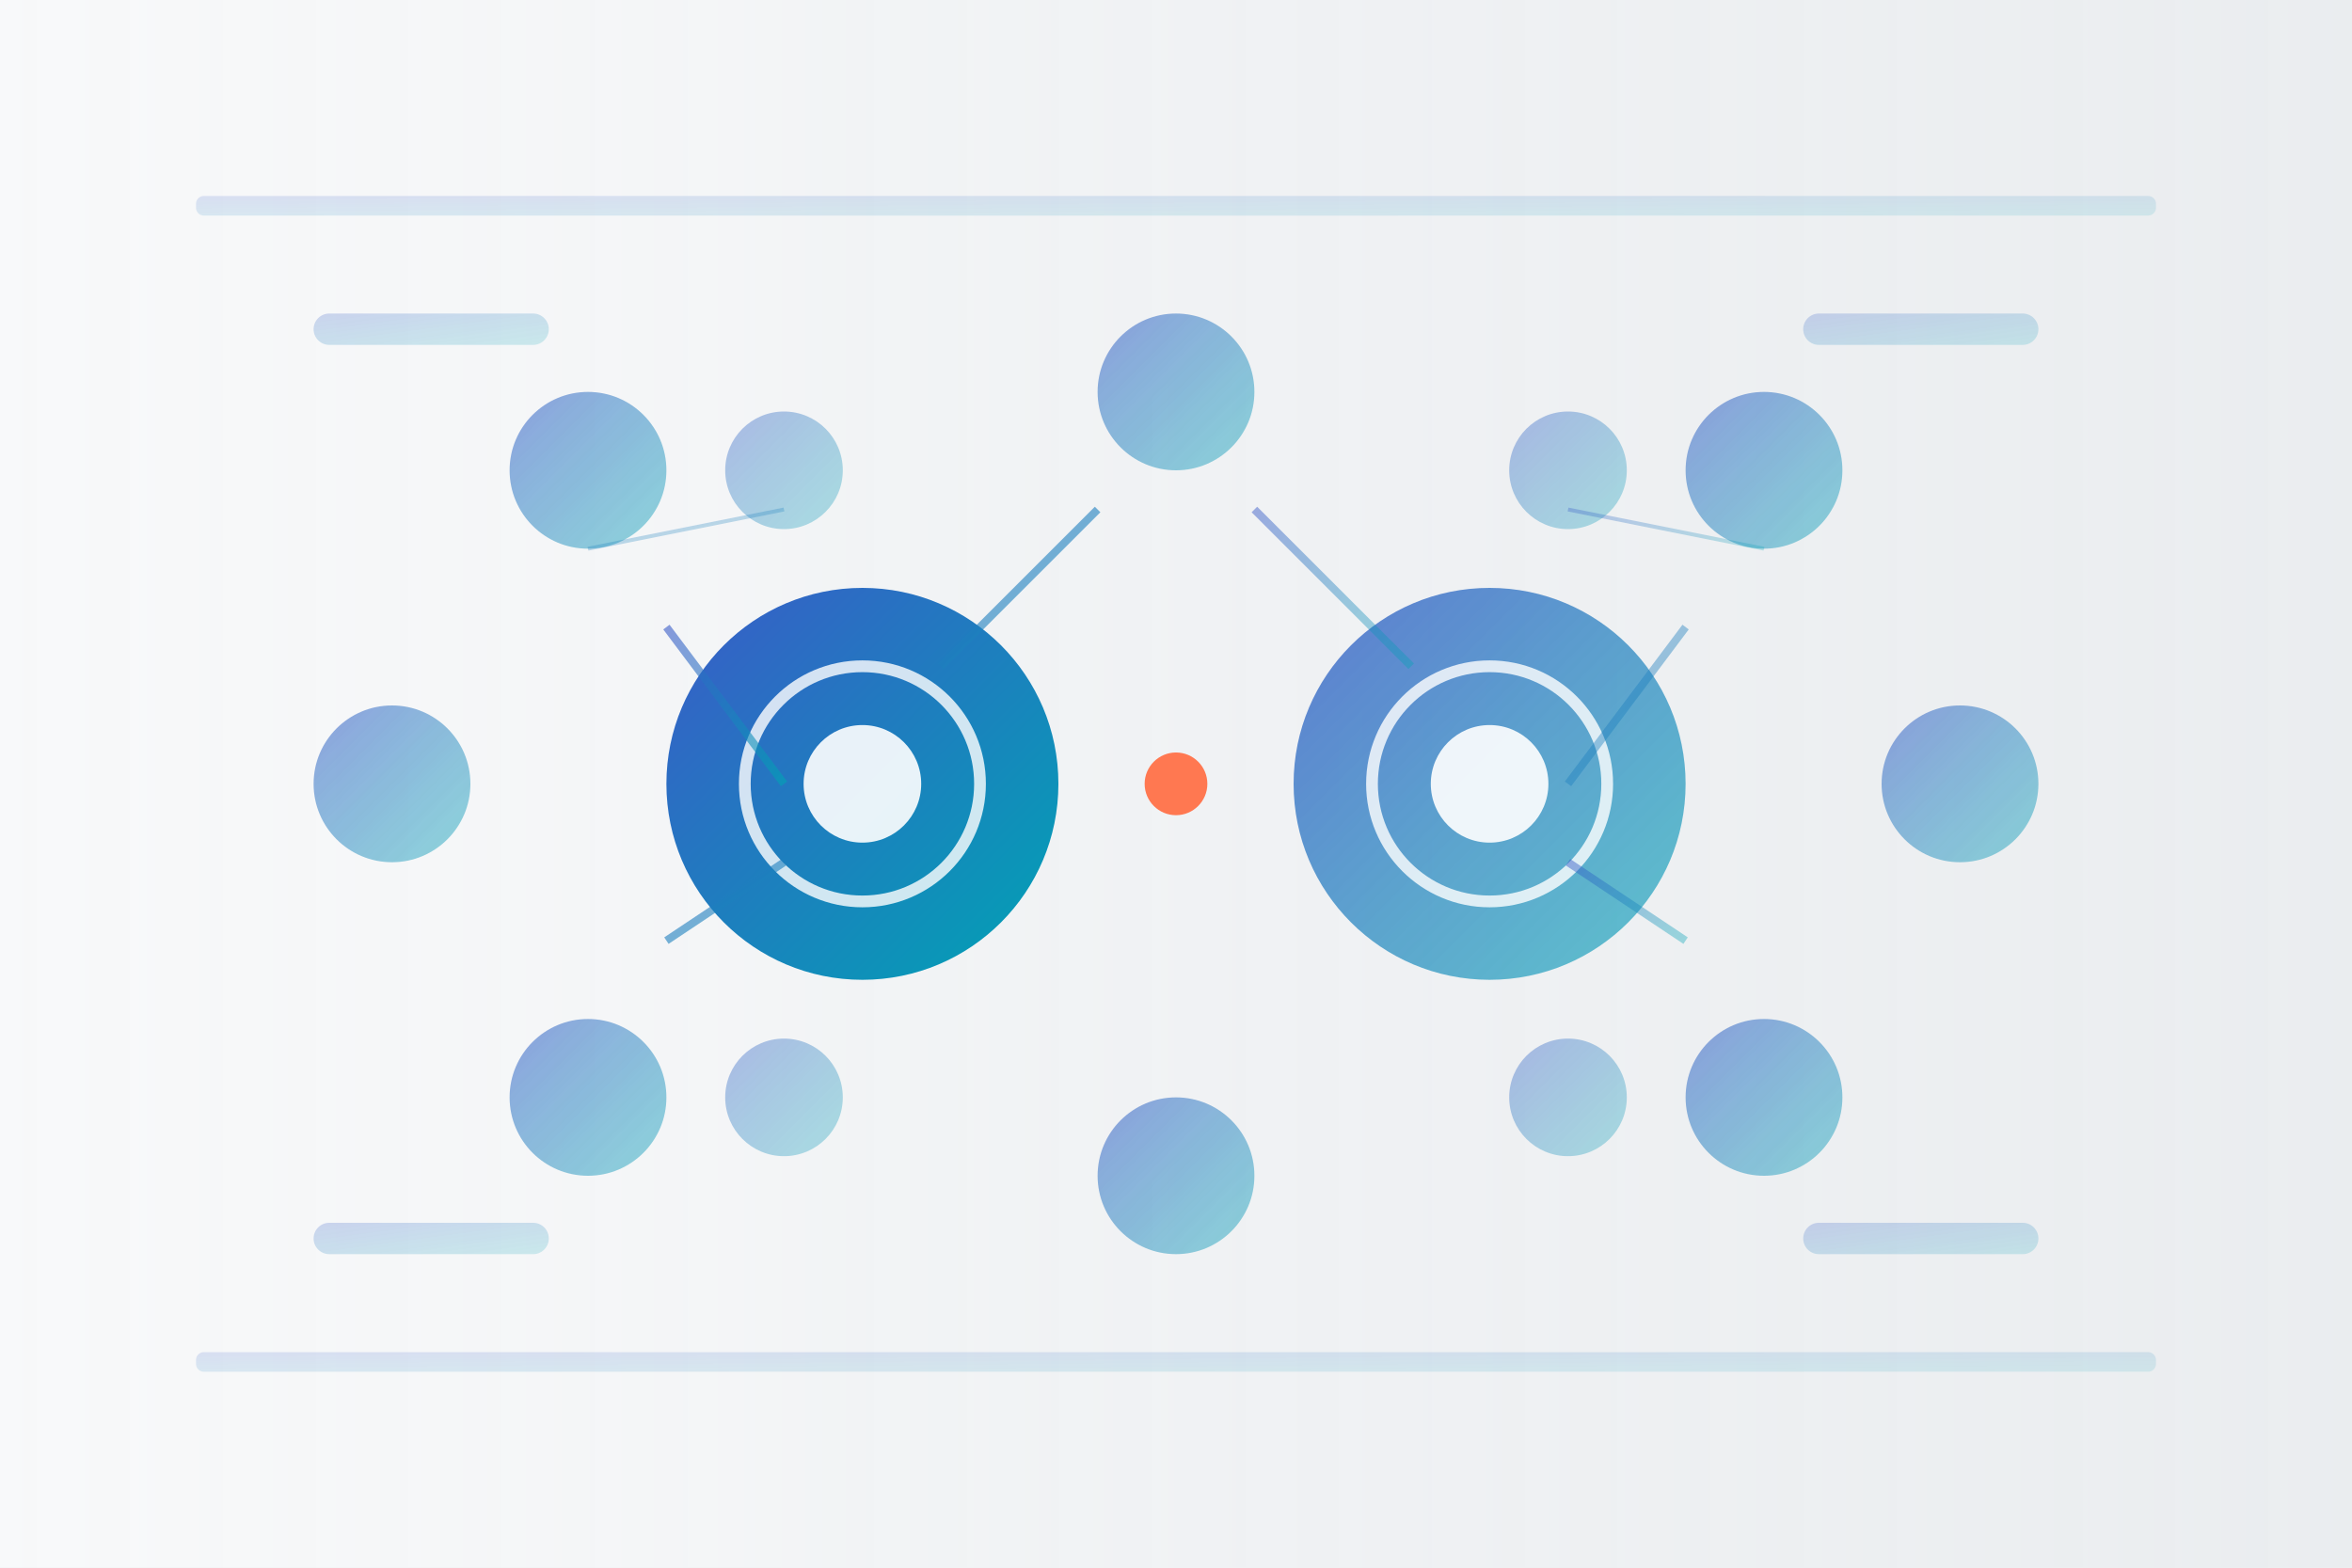
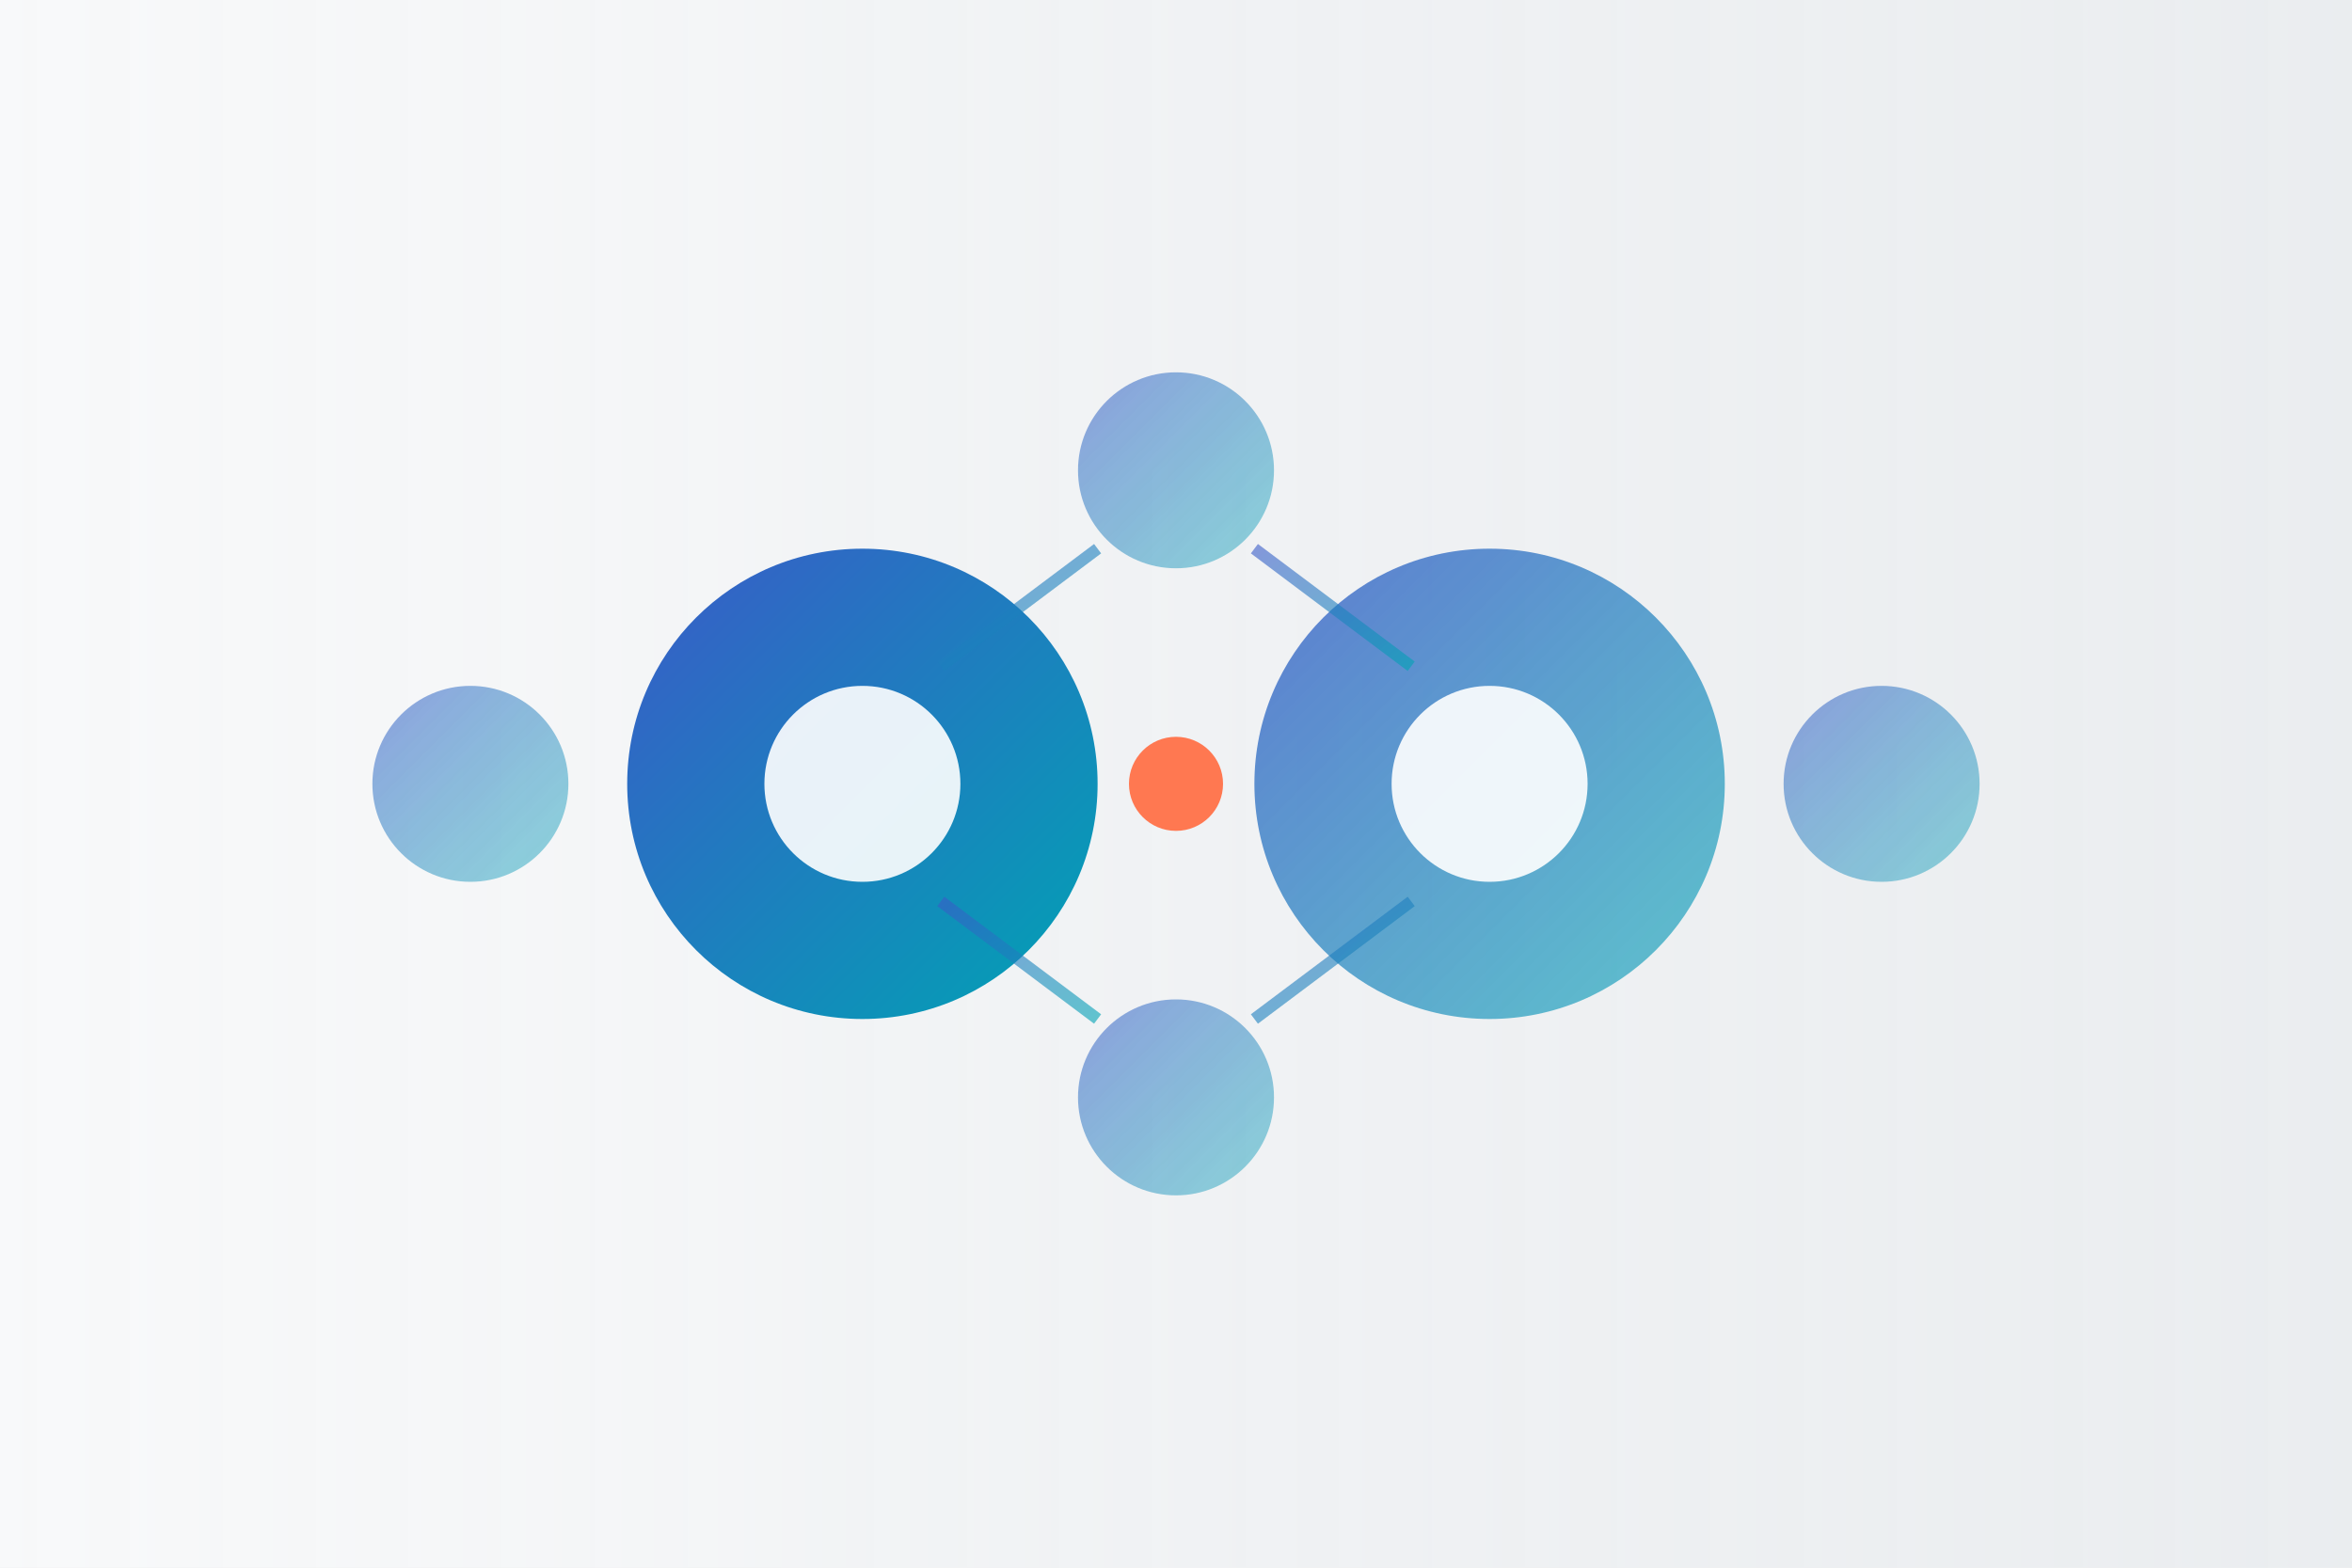
<svg xmlns="http://www.w3.org/2000/svg" viewBox="0 0 600 400">
  <defs>
    <linearGradient id="event-primary" x1="0%" y1="0%" x2="100%" y2="100%">
      <stop offset="0%" style="stop-color:#3A5BC8;stop-opacity:1" />
      <stop offset="100%" style="stop-color:#00A3B4;stop-opacity:1" />
    </linearGradient>
    <linearGradient id="event-premium" x1="0%" y1="0%" x2="100%" y2="100%">
      <stop offset="0%" style="stop-color:#3A5BC8;stop-opacity:0.8" />
      <stop offset="100%" style="stop-color:#00A3B4;stop-opacity:0.6" />
    </linearGradient>
    <linearGradient id="event-bg" x1="0%" y1="0%" x2="100%" y2="0%">
      <stop offset="0%" style="stop-color:#F8F9FA;stop-opacity:1" />
      <stop offset="100%" style="stop-color:#E9ECEF;stop-opacity:0.9" />
    </linearGradient>
  </defs>
  <rect width="600" height="400" fill="url(#event-bg)" />
  <g class="networking-scene">
    <g class="main-connection">
-       <circle cx="220" cy="200" r="50" fill="url(#event-primary)" />
-       <circle cx="220" cy="200" r="30" fill="none" stroke="#FFFFFF" stroke-width="3" opacity="0.8" />
-       <circle cx="220" cy="200" r="15" fill="#FFFFFF" opacity="0.9" />
-       <circle cx="380" cy="200" r="50" fill="url(#event-premium)" />
-       <circle cx="380" cy="200" r="30" fill="none" stroke="#FFFFFF" stroke-width="3" opacity="0.8" />
-       <circle cx="380" cy="200" r="15" fill="#FFFFFF" opacity="0.9" />
-       <line x1="270" y1="200" x2="330" y2="200" stroke="url(#event-primary)" stroke-width="6" stroke-linecap="round" />
-       <circle cx="300" cy="200" r="8" fill="#FF7851" />
+       <circle cx="220" cy="200" r="60" fill="url(#event-primary)" />
+       <circle cx="220" cy="200" r="25" fill="#FFFFFF" opacity="0.9" />
+       <circle cx="380" cy="200" r="60" fill="url(#event-premium)" />
+       <circle cx="380" cy="200" r="25" fill="#FFFFFF" opacity="0.9" />
+       <line x1="280" y1="200" x2="320" y2="200" stroke="url(#event-primary)" stroke-width="10" stroke-linecap="round" />
+       <circle cx="300" cy="200" r="12" fill="#FF7851" />
    </g>
    <g class="professional-network">
-       <circle cx="150" cy="120" r="20" fill="url(#event-premium)" opacity="0.7" />
-       <circle cx="300" cy="100" r="20" fill="url(#event-premium)" opacity="0.7" />
-       <circle cx="450" cy="120" r="20" fill="url(#event-premium)" opacity="0.7" />
-       <circle cx="100" cy="200" r="20" fill="url(#event-premium)" opacity="0.7" />
-       <circle cx="500" cy="200" r="20" fill="url(#event-premium)" opacity="0.7" />
-       <circle cx="150" cy="280" r="20" fill="url(#event-premium)" opacity="0.7" />
-       <circle cx="300" cy="300" r="20" fill="url(#event-premium)" opacity="0.7" />
-       <circle cx="450" cy="280" r="20" fill="url(#event-premium)" opacity="0.7" />
-       <circle cx="200" cy="120" r="15" fill="url(#event-premium)" opacity="0.5" />
-       <circle cx="400" cy="120" r="15" fill="url(#event-premium)" opacity="0.5" />
-       <circle cx="200" cy="280" r="15" fill="url(#event-premium)" opacity="0.5" />
-       <circle cx="400" cy="280" r="15" fill="url(#event-premium)" opacity="0.5" />
+       <circle cx="300" cy="120" r="25" fill="url(#event-premium)" opacity="0.7" />
+       <circle cx="300" cy="280" r="25" fill="url(#event-premium)" opacity="0.7" />
+       <circle cx="120" cy="200" r="25" fill="url(#event-premium)" opacity="0.7" />
+       <circle cx="480" cy="200" r="25" fill="url(#event-premium)" opacity="0.7" />
    </g>
    <g class="networking-connections">
-       <line x1="170" y1="160" x2="200" y2="200" stroke="url(#event-primary)" stroke-width="2" opacity="0.6" />
-       <line x1="280" y1="130" x2="240" y2="170" stroke="url(#event-primary)" stroke-width="2" opacity="0.6" />
-       <line x1="120" y1="200" x2="170" y2="200" stroke="url(#event-primary)" stroke-width="2" opacity="0.6" />
-       <line x1="170" y1="240" x2="200" y2="220" stroke="url(#event-primary)" stroke-width="2" opacity="0.6" />
-       <line x1="430" y1="160" x2="400" y2="200" stroke="url(#event-premium)" stroke-width="2" opacity="0.6" />
-       <line x1="320" y1="130" x2="360" y2="170" stroke="url(#event-premium)" stroke-width="2" opacity="0.6" />
-       <line x1="480" y1="200" x2="430" y2="200" stroke="url(#event-premium)" stroke-width="2" opacity="0.6" />
-       <line x1="430" y1="240" x2="400" y2="220" stroke="url(#event-premium)" stroke-width="2" opacity="0.6" />
-       <line x1="150" y1="140" x2="200" y2="130" stroke="url(#event-premium)" stroke-width="1" opacity="0.4" />
-       <line x1="450" y1="140" x2="400" y2="130" stroke="url(#event-premium)" stroke-width="1" opacity="0.4" />
-       <line x1="300" y1="120" x2="300" y2="280" stroke="url(#event-premium)" stroke-width="1" opacity="0.4" />
-     </g>
-     <g class="conference-atmosphere">
-       <rect x="50" y="50" width="500" height="5" rx="2" fill="url(#event-premium)" opacity="0.2" />
-       <rect x="50" y="345" width="500" height="5" rx="2" fill="url(#event-premium)" opacity="0.2" />
-       <rect x="80" y="80" width="60" height="8" rx="4" fill="url(#event-premium)" opacity="0.3" />
-       <rect x="460" y="80" width="60" height="8" rx="4" fill="url(#event-premium)" opacity="0.3" />
-       <rect x="80" y="312" width="60" height="8" rx="4" fill="url(#event-premium)" opacity="0.3" />
-       <rect x="460" y="312" width="60" height="8" rx="4" fill="url(#event-premium)" opacity="0.3" />
+       <line x1="280" y1="140" x2="240" y2="170" stroke="url(#event-primary)" stroke-width="3" opacity="0.6" />
+       <line x1="320" y1="140" x2="360" y2="170" stroke="url(#event-primary)" stroke-width="3" opacity="0.6" />
+       <line x1="280" y1="260" x2="240" y2="230" stroke="url(#event-primary)" stroke-width="3" opacity="0.6" />
+       <line x1="320" y1="260" x2="360" y2="230" stroke="url(#event-primary)" stroke-width="3" opacity="0.6" />
    </g>
  </g>
</svg>
